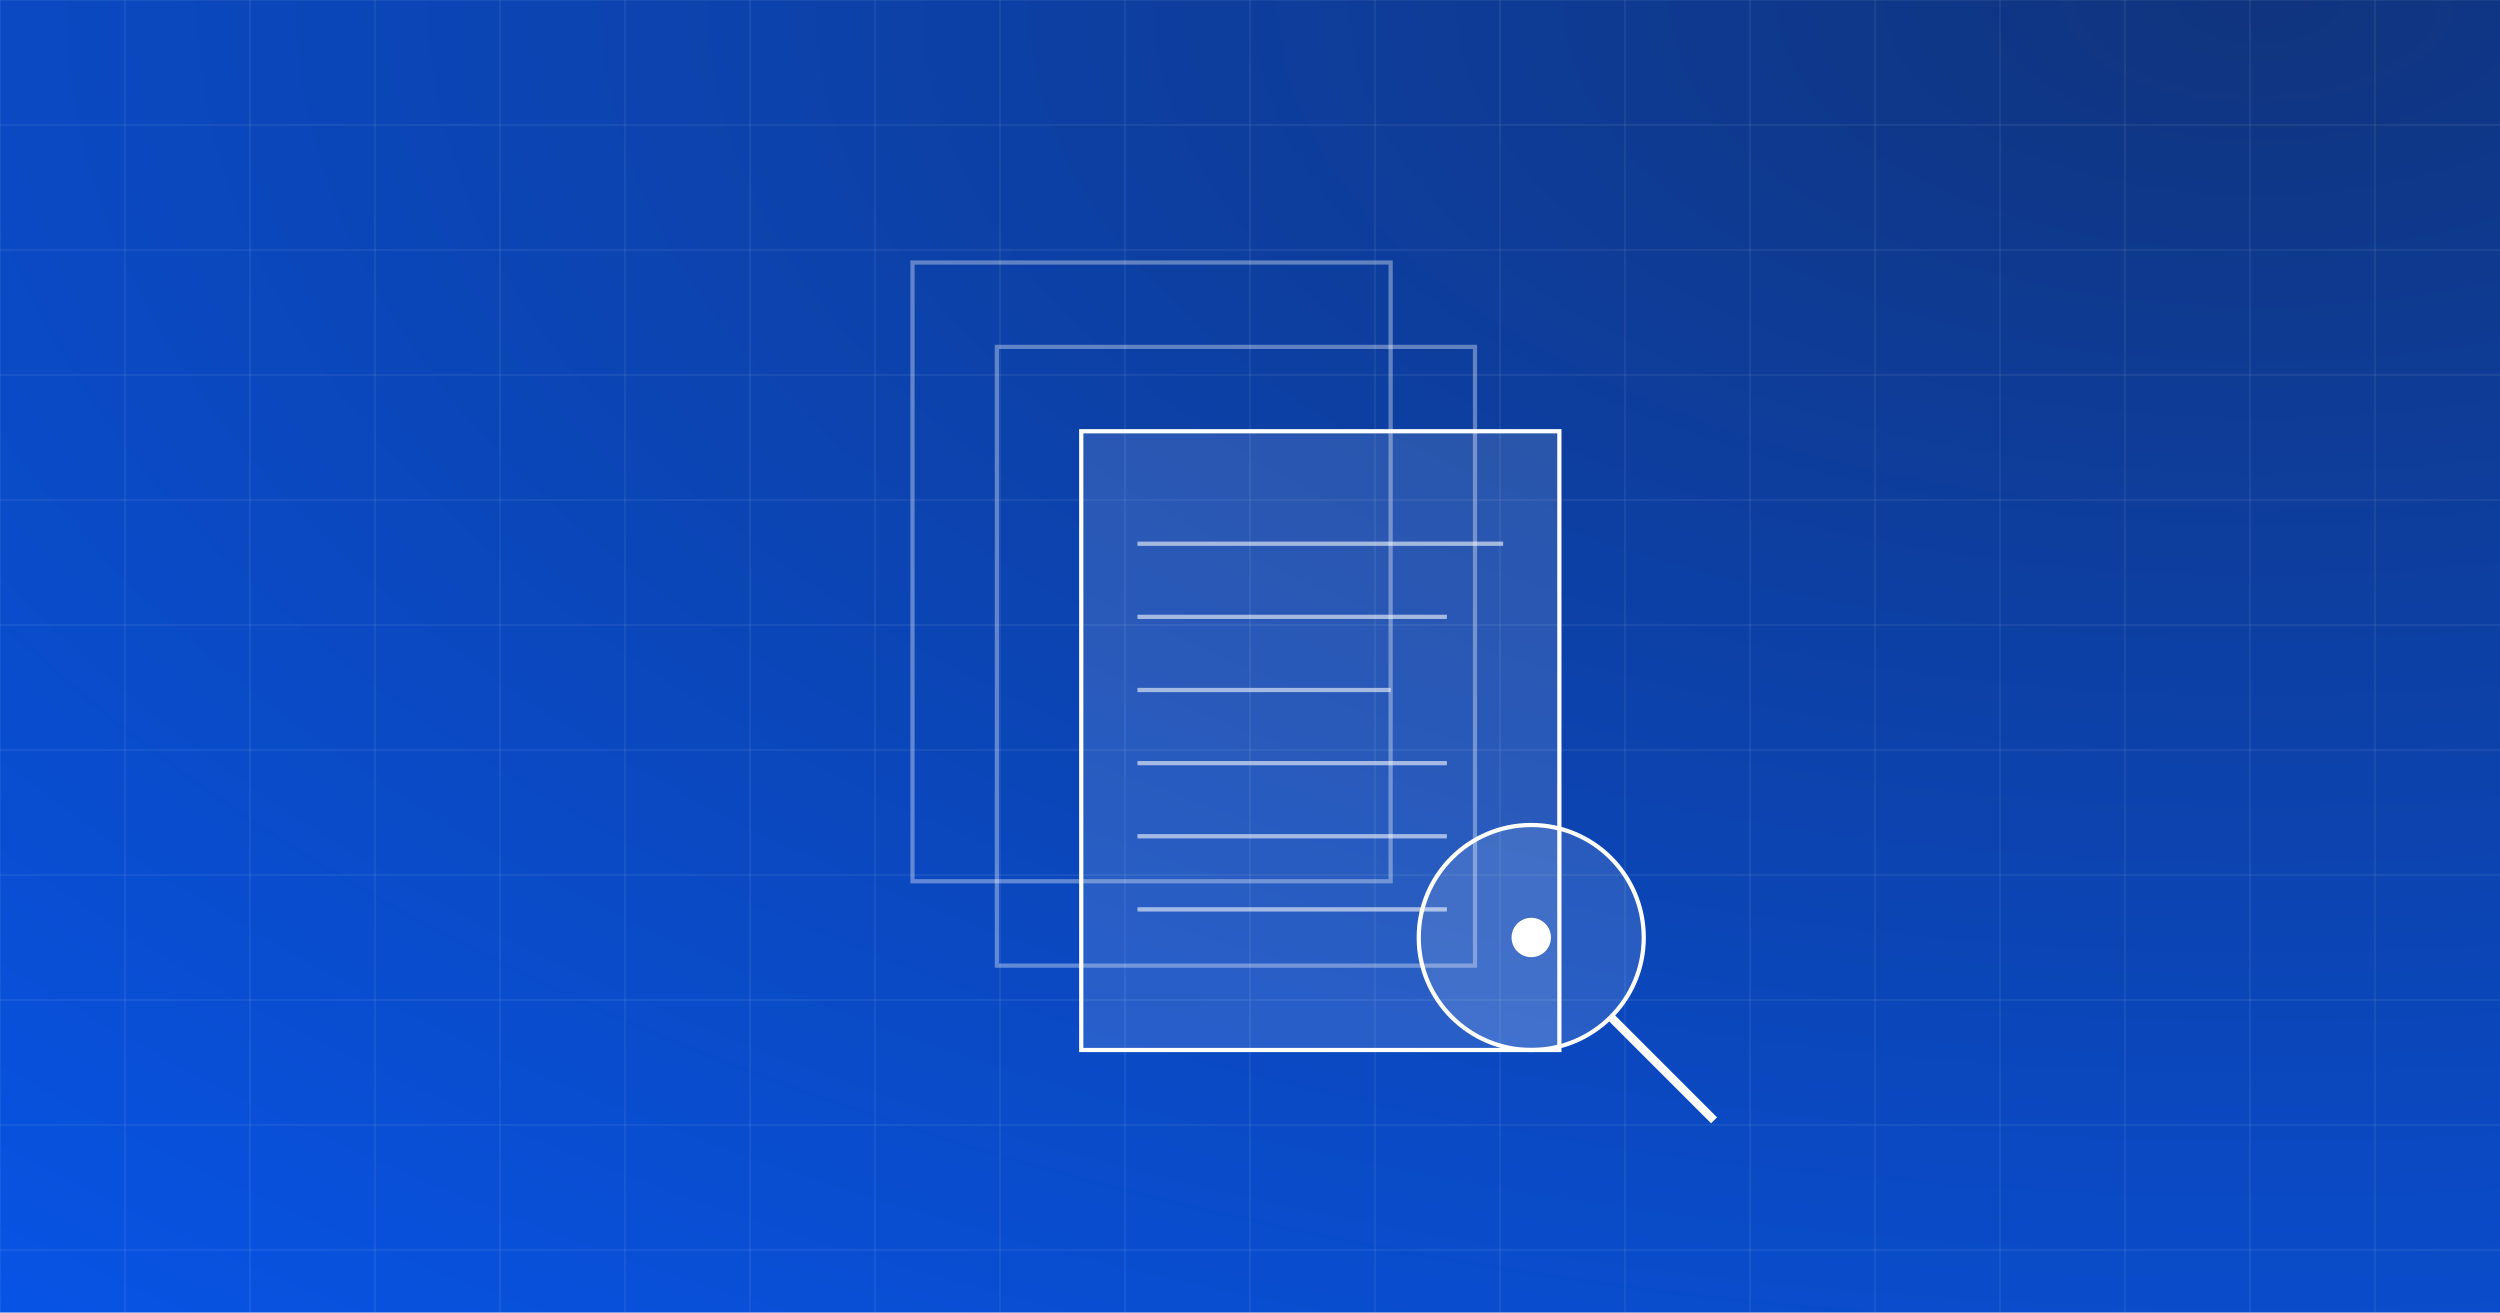
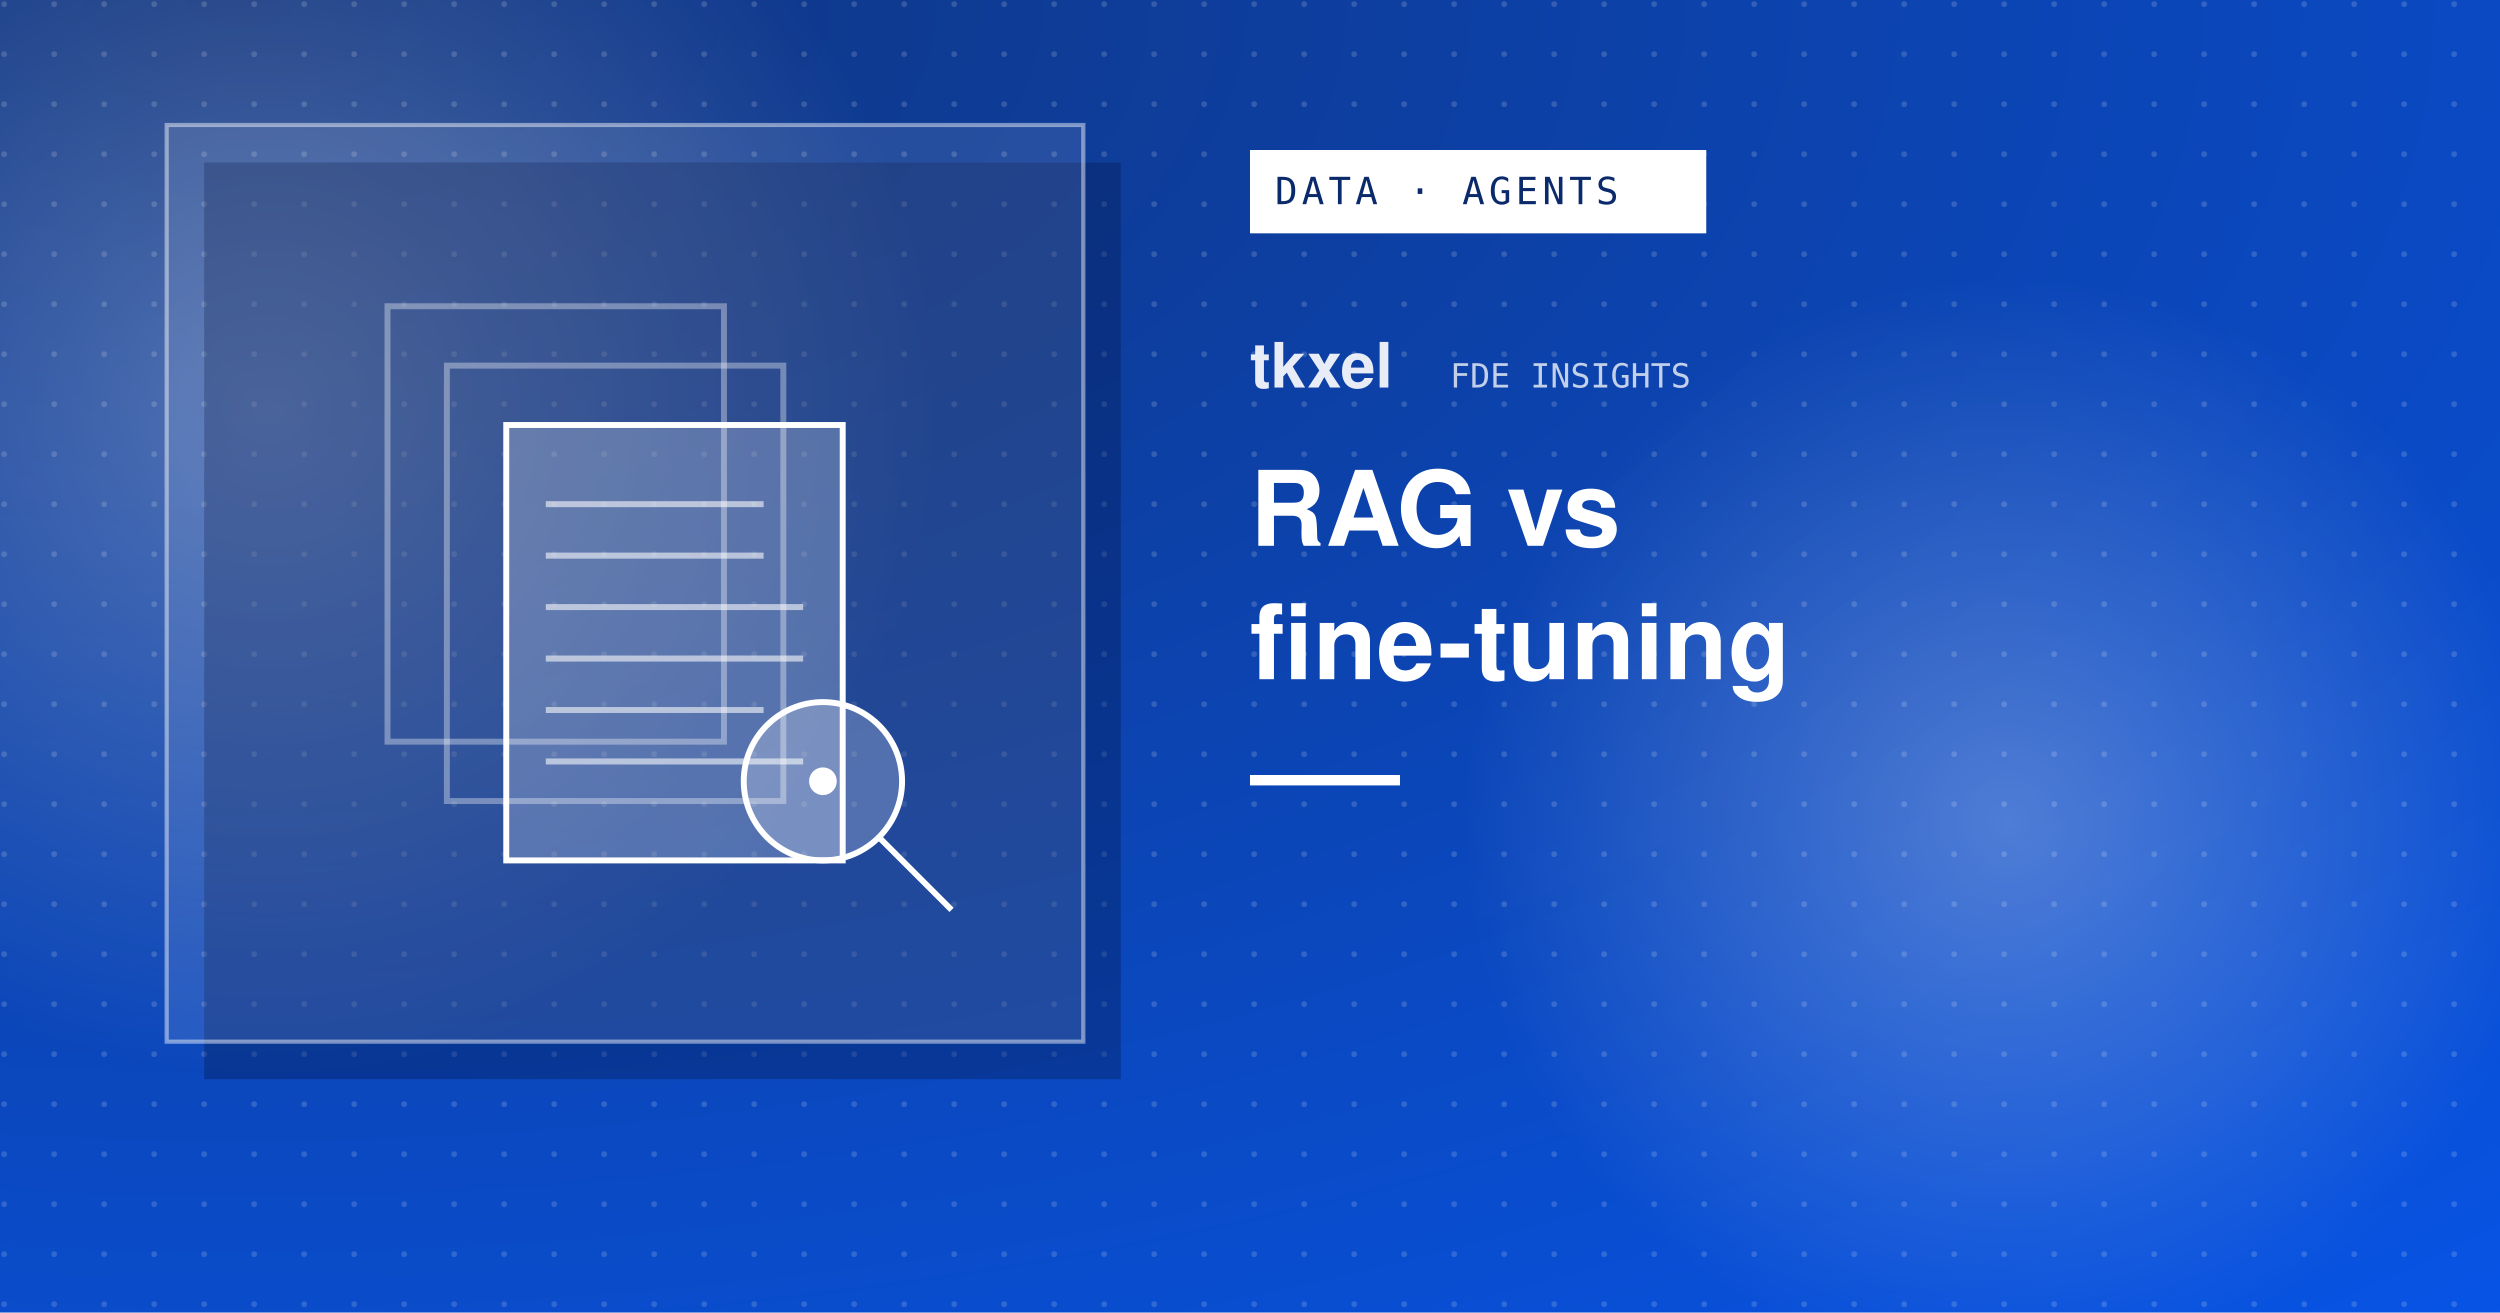
- <svg xmlns="http://www.w3.org/2000/svg" viewBox="0 0 1200 630" role="img" aria-label="Illustration">
+ <svg xmlns="http://www.w3.org/2000/svg" viewBox="0 0 1200 630" role="img" aria-label="DATA · AGENTS illustration">
  <defs>
-     <radialGradient id="g" cx="90%" cy="0%" r="140%">
+     <radialGradient id="bg" cx="10%" cy="0%" r="140%">
      <stop offset="0" stop-color="#10347E" />
      <stop offset="1" stop-color="#0755E9" />
    </radialGradient>
+     <radialGradient id="glow">
+       <stop offset="0" stop-color="#fff" stop-opacity=".28" />
+       <stop offset="1" stop-color="#fff" stop-opacity="0" />
+     </radialGradient>
+     <pattern id="dots" width="24" height="24" patternUnits="userSpaceOnUse">
+       <circle cx="2" cy="2" r="1.4" fill="rgba(255,255,255,.16)" />
+     </pattern>
+     <style>.m * { stroke-width: 3px; } .m [fill="rgba(255,255,255,.12)"] { fill: rgba(255,255,255,.22); }</style>
  </defs>
-   <rect width="1200" height="630" fill="url(#g)" />
-   <g stroke="rgba(255,255,255,.06)" stroke-width="1">
-     <line x1="0" y1="0" x2="0" y2="630" />
-     <line x1="60" y1="0" x2="60" y2="630" />
-     <line x1="120" y1="0" x2="120" y2="630" />
-     <line x1="180" y1="0" x2="180" y2="630" />
-     <line x1="240" y1="0" x2="240" y2="630" />
-     <line x1="300" y1="0" x2="300" y2="630" />
-     <line x1="360" y1="0" x2="360" y2="630" />
-     <line x1="420" y1="0" x2="420" y2="630" />
-     <line x1="480" y1="0" x2="480" y2="630" />
-     <line x1="540" y1="0" x2="540" y2="630" />
-     <line x1="600" y1="0" x2="600" y2="630" />
-     <line x1="660" y1="0" x2="660" y2="630" />
-     <line x1="720" y1="0" x2="720" y2="630" />
-     <line x1="780" y1="0" x2="780" y2="630" />
-     <line x1="840" y1="0" x2="840" y2="630" />
-     <line x1="900" y1="0" x2="900" y2="630" />
-     <line x1="960" y1="0" x2="960" y2="630" />
-     <line x1="1020" y1="0" x2="1020" y2="630" />
-     <line x1="1080" y1="0" x2="1080" y2="630" />
-     <line x1="1140" y1="0" x2="1140" y2="630" />
-     <line x1="0" y1="0" x2="1200" y2="0" />
-     <line x1="0" y1="60" x2="1200" y2="60" />
-     <line x1="0" y1="120" x2="1200" y2="120" />
-     <line x1="0" y1="180" x2="1200" y2="180" />
-     <line x1="0" y1="240" x2="1200" y2="240" />
-     <line x1="0" y1="300" x2="1200" y2="300" />
-     <line x1="0" y1="360" x2="1200" y2="360" />
-     <line x1="0" y1="420" x2="1200" y2="420" />
-     <line x1="0" y1="480" x2="1200" y2="480" />
-     <line x1="0" y1="540" x2="1200" y2="540" />
-     <line x1="0" y1="600" x2="1200" y2="600" />
-   </g>
-   <g transform="translate(330 45) scale(1.35)">
+   <rect width="1200" height="630" fill="url(#bg)" />
+   <circle cx="129" cy="196" r="320" fill="url(#glow)" />
+   <circle cx="964" cy="395" r="260" fill="url(#glow)" />
+   <rect width="1200" height="630" fill="url(#dots)" />
+   <rect x="98" y="78" width="440" height="440" fill="rgba(4,24,77,.35)" />
+   <rect x="80" y="60" width="440" height="440" fill="rgba(255,255,255,.10)" stroke="rgba(255,255,255,.45)" stroke-width="2" />
+   <g class="m" transform="translate(110 90) scale(0.95)">
    <g fill="none" stroke="rgba(255,255,255,.35)" stroke-width="1.5">
      <rect x="80" y="60" width="170" height="220" />
      <rect x="110" y="90" width="170" height="220" />
-       <line x1="160" y1="160" x2="290" y2="160" />
+       <line x1="160" y1="160" x2="270" y2="160" />
      <line x1="160" y1="186" x2="270" y2="186" />
-       <line x1="160" y1="212" x2="250" y2="212" />
-       <line x1="160" y1="238" x2="270" y2="238" />
+       <line x1="160" y1="212" x2="290" y2="212" />
+       <line x1="160" y1="238" x2="290" y2="238" />
      <line x1="160" y1="264" x2="270" y2="264" />
-       <line x1="160" y1="290" x2="270" y2="290" />
+       <line x1="160" y1="290" x2="290" y2="290" />
    </g>
    <rect x="140" y="120" width="170" height="220" fill="rgba(255,255,255,.12)" stroke="#fff" stroke-width="1.5" />
    <g fill="none" stroke="rgba(255,255,255,.35)" stroke-width="1.5">
-       <line x1="160" y1="160" x2="290" y2="160" />
+       <line x1="160" y1="160" x2="270" y2="160" />
      <line x1="160" y1="186" x2="270" y2="186" />
-       <line x1="160" y1="212" x2="250" y2="212" />
-       <line x1="160" y1="238" x2="270" y2="238" />
+       <line x1="160" y1="212" x2="290" y2="212" />
+       <line x1="160" y1="238" x2="290" y2="238" />
      <line x1="160" y1="264" x2="270" y2="264" />
-       <line x1="160" y1="290" x2="270" y2="290" />
+       <line x1="160" y1="290" x2="290" y2="290" />
    </g>
    <circle cx="300" cy="300" r="40" fill="rgba(255,255,255,.12)" stroke="#fff" stroke-width="1.5" />
    <line x1="328" y1="328" x2="365" y2="365" stroke="#fff" stroke-width="3" />
    <circle cx="300" cy="300" r="7" fill="#fff" />
  </g>
+   <text x="600" y="262" font-family="Plus Jakarta Sans, Helvetica, Arial, sans-serif" font-size="50" font-weight="800" fill="#fff">RAG vs</text>
+   <text x="600" y="326" font-family="Plus Jakarta Sans, Helvetica, Arial, sans-serif" font-size="50" font-weight="800" fill="#fff">fine-tuning</text>
+   <rect x="600" y="372" width="72" height="5" fill="#fff" />
+   <rect x="600" y="72" width="219" height="40" fill="#fff" />
+   <text x="612" y="98" font-family="IBM Plex Mono, Menlo, Consolas, monospace" font-size="18" letter-spacing="2" fill="#0B2A6B">DATA · AGENTS</text>
+   <text x="600" y="186" font-family="Plus Jakarta Sans, Helvetica, Arial, sans-serif" font-size="30" font-weight="700" fill="rgba(255,255,255,.9)">tkxel</text>
+   <text x="696" y="186" font-family="IBM Plex Mono, Menlo, monospace" font-size="16" fill="rgba(255,255,255,.75)">FDE INSIGHTS</text>
</svg>
